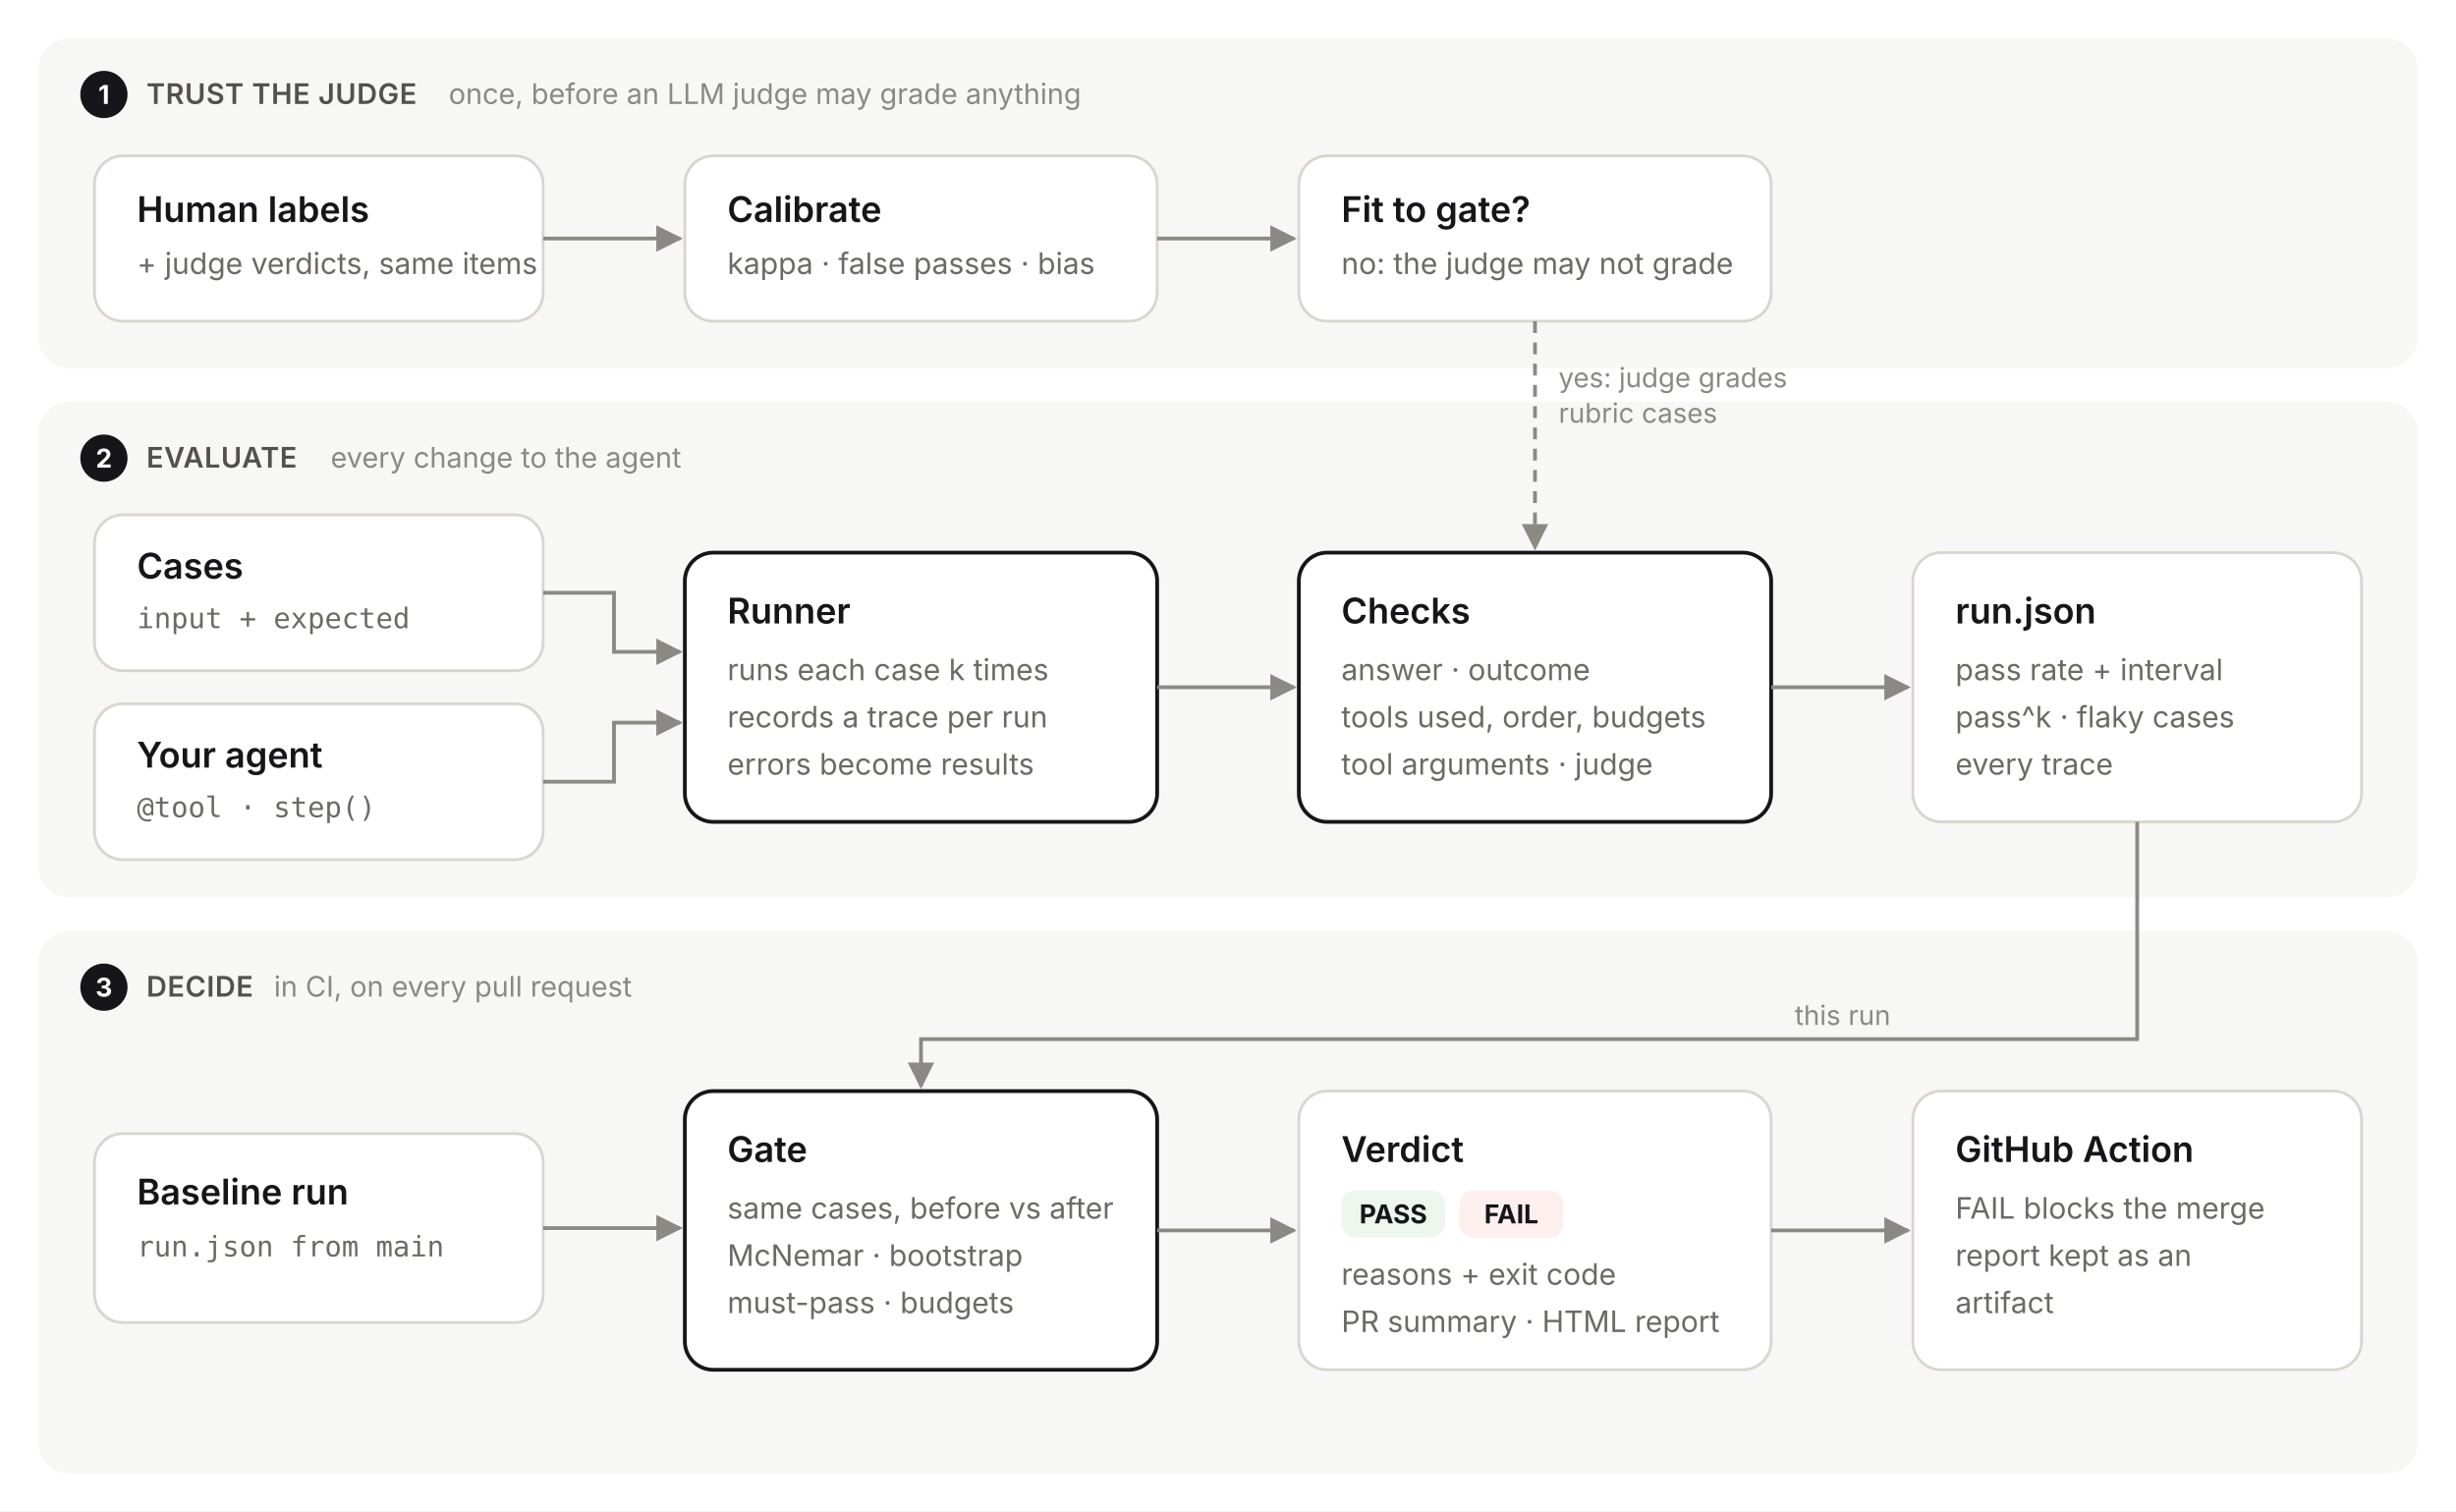
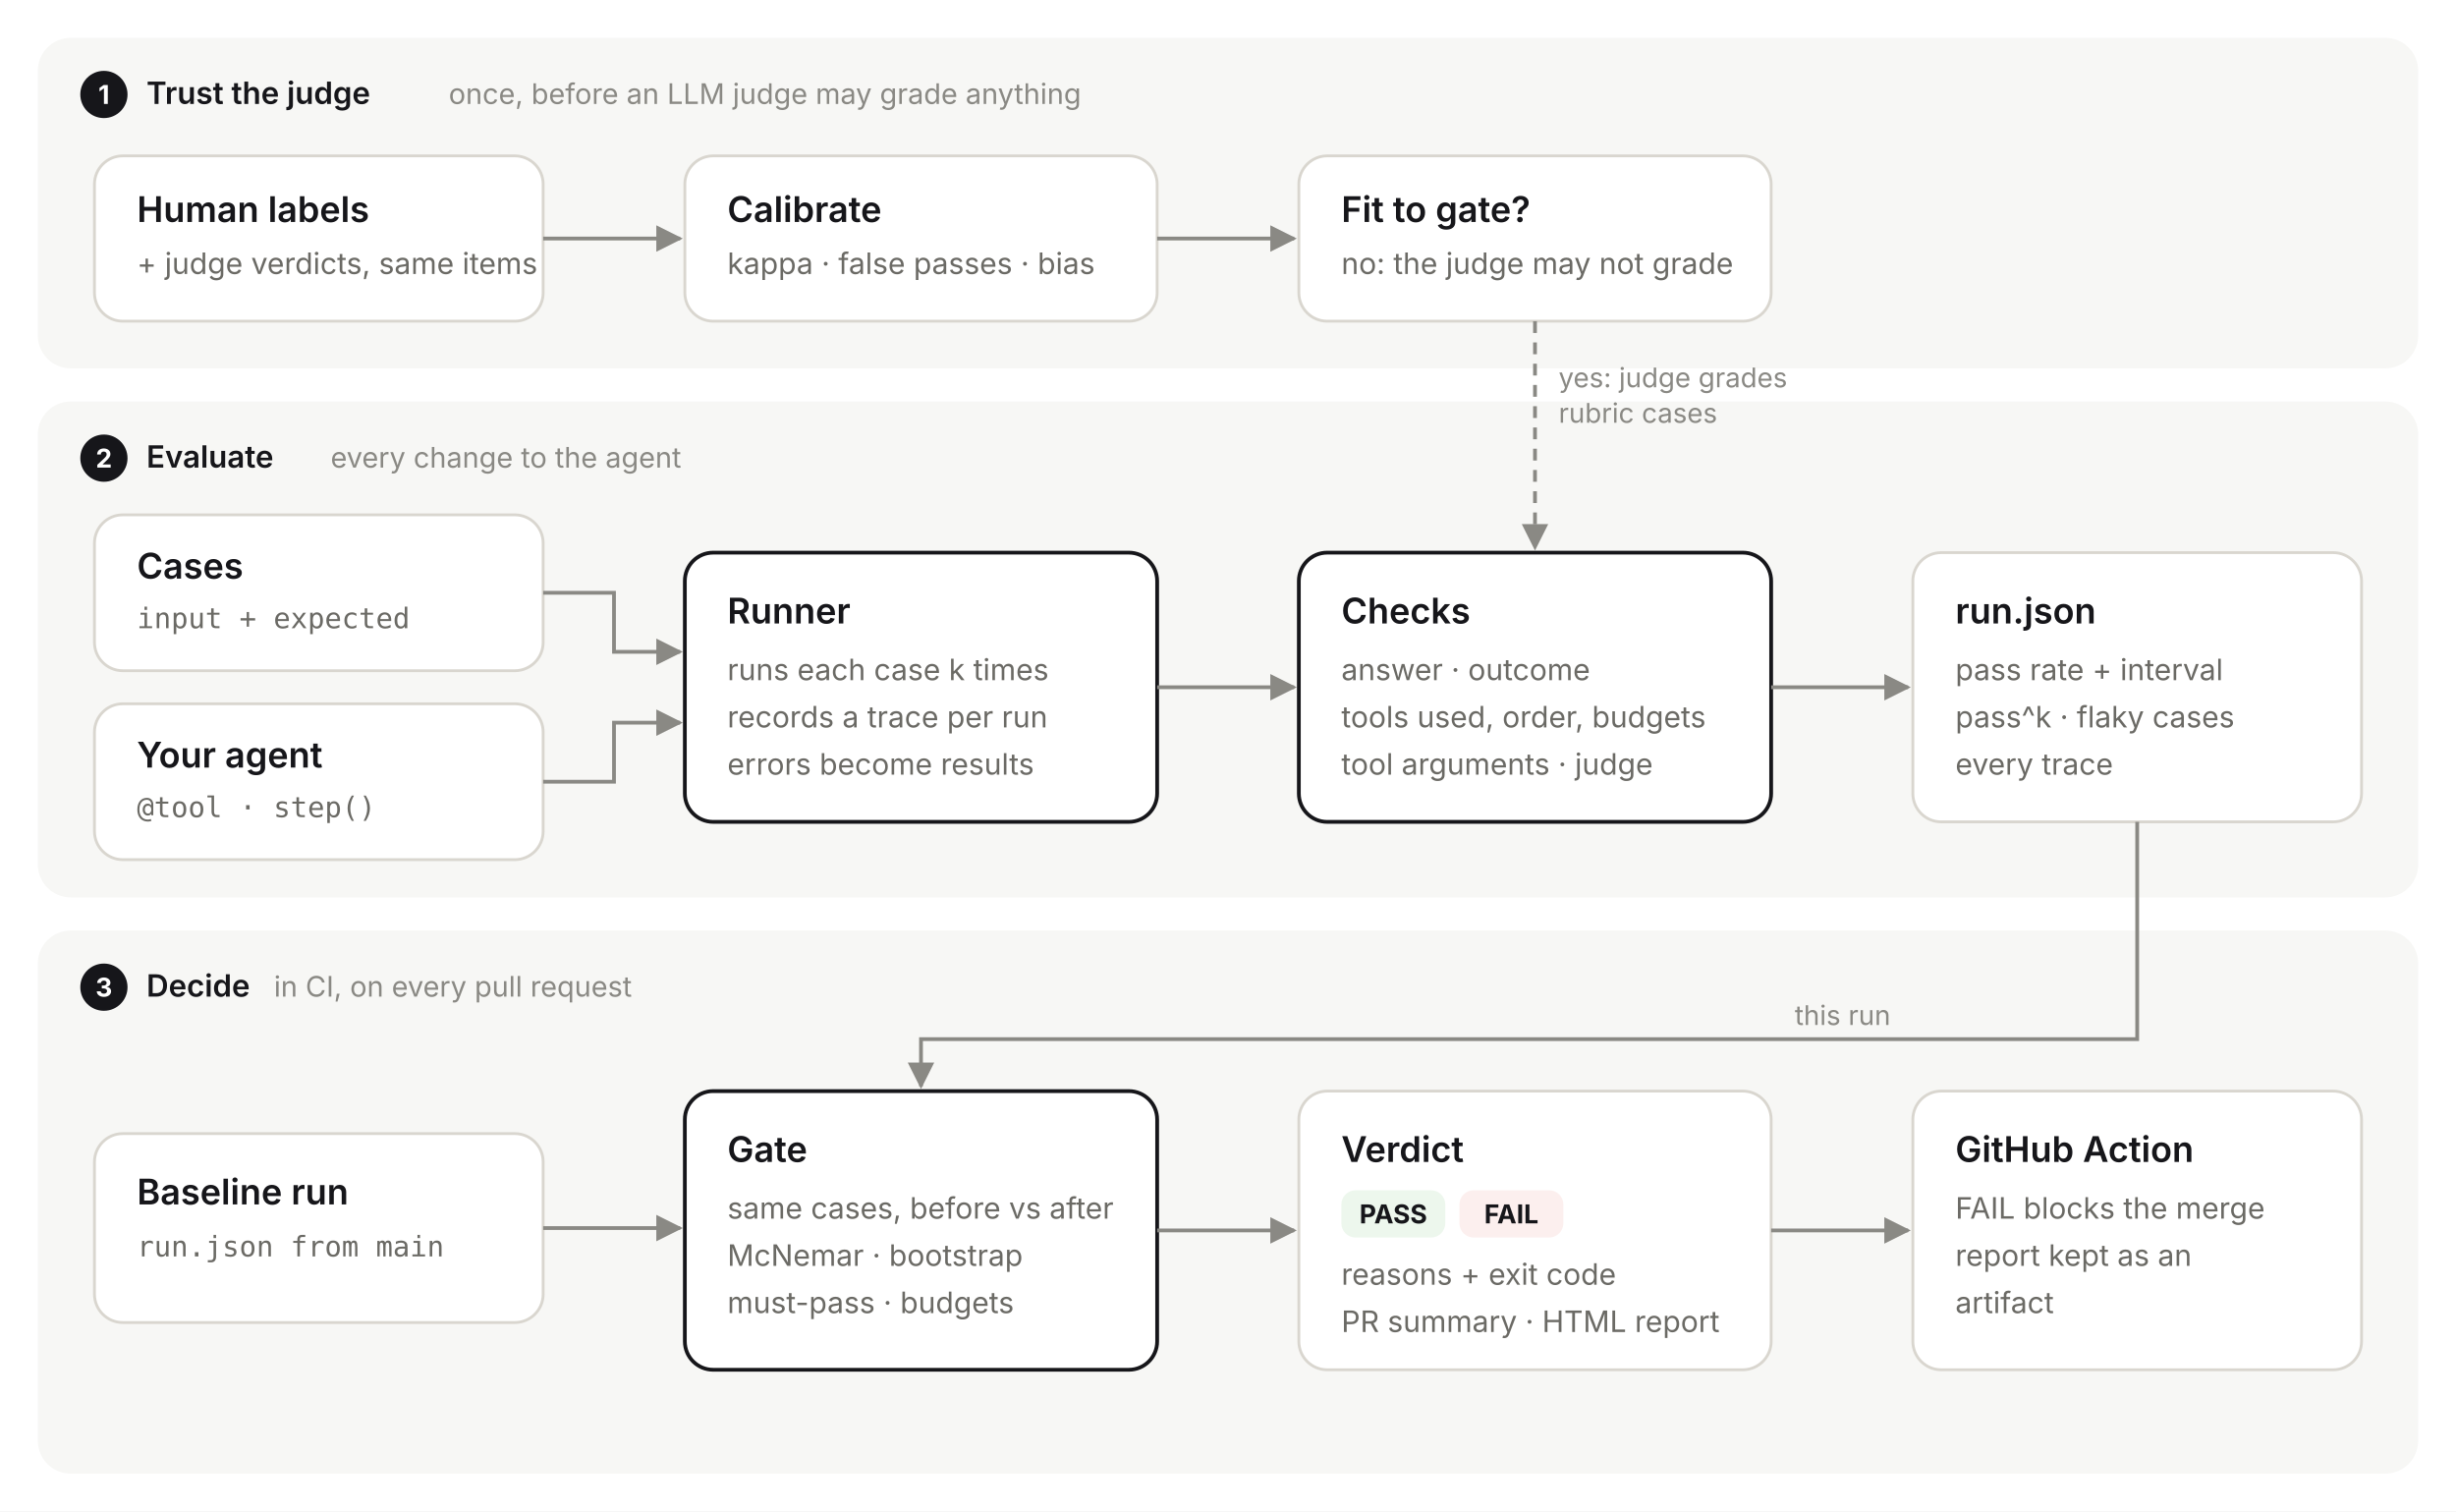
<svg xmlns="http://www.w3.org/2000/svg" width="1040" height="640" viewBox="0 0 1040 640" font-family="Inter, -apple-system, BlinkMacSystemFont, 'Segoe UI', Roboto, sans-serif">
  <defs>
    <marker id="arr" viewBox="0 0 10 10" refX="9" refY="5" markerWidth="7" markerHeight="7" orient="auto-start-reverse">
      <path d="M0 0 L10 5 L0 10 z" fill="#8a8984" />
    </marker>
    <style>
      .lane{fill:#f7f7f5}
-       .lt{font-size:12px;font-weight:600;fill:#52514e;letter-spacing:.02em}
+       .lt{font-size:13px;font-weight:600;fill:#16161a}
      .ls{font-size:12px;fill:#8a8984}
      .num{fill:#16161a}
      .numt{font-size:11px;font-weight:700;fill:#fff}
      .box{fill:#fff;stroke:#d9d6cf;stroke-width:1.2}
      .key{fill:#fff;stroke:#16161a;stroke-width:1.6}
      .t{font-size:15px;font-weight:600;fill:#16161a}
      .s{font-size:12.5px;fill:#6b6a65}
      .m{font-size:12px;fill:#6b6a65;font-family:ui-monospace,SFMono-Regular,Menlo,monospace}
      .a{fill:none;stroke:#8a8984;stroke-width:1.6}
      .d{fill:none;stroke:#8a8984;stroke-width:1.6;stroke-dasharray:5 4}
      .al{font-size:11.5px;fill:#8a8984}
    </style>
  </defs>
  <rect width="1040" height="640" fill="#fff" />
  <rect class="lane" x="16" y="16" width="1008" height="140" rx="14" />
  <circle class="num" cx="44" cy="40" r="10" />
  <text class="numt" x="44" y="44" text-anchor="middle">1</text>
-   <text class="lt" x="62" y="44">TRUST THE JUDGE</text>
+   <text class="lt" x="62" y="44">Trust the judge</text>
  <text class="ls" x="190" y="44">once, before an LLM judge may grade anything</text>
  <rect class="box" x="40" y="66" width="190" height="70" rx="12" />
  <text class="t" x="58" y="94">Human labels</text>
  <text class="s" x="58" y="116">+ judge verdicts, same items</text>
  <rect class="box" x="290" y="66" width="200" height="70" rx="12" />
  <text class="t" x="308" y="94">Calibrate</text>
  <text class="s" x="308" y="116">kappa · false passes · bias</text>
  <rect class="box" x="550" y="66" width="200" height="70" rx="12" />
  <text class="t" x="568" y="94">Fit to gate?</text>
  <text class="s" x="568" y="116">no: the judge may not grade</text>
  <path class="a" d="M230 101 H288" marker-end="url(#arr)" />
  <path class="a" d="M490 101 H548" marker-end="url(#arr)" />
  <rect class="lane" x="16" y="170" width="1008" height="210" rx="14" />
  <circle class="num" cx="44" cy="194" r="10" />
  <text class="numt" x="44" y="198" text-anchor="middle">2</text>
-   <text class="lt" x="62" y="198">EVALUATE</text>
+   <text class="lt" x="62" y="198">Evaluate</text>
  <text class="ls" x="140" y="198">every change to the agent</text>
  <rect class="box" x="40" y="218" width="190" height="66" rx="12" />
  <text class="t" x="58" y="245">Cases</text>
  <text class="m" x="58" y="266">input + expected</text>
  <rect class="box" x="40" y="298" width="190" height="66" rx="12" />
  <text class="t" x="58" y="325">Your agent</text>
  <text class="m" x="58" y="346">@tool · step()</text>
  <rect class="key" x="290" y="234" width="200" height="114" rx="12" />
  <text class="t" x="308" y="264">Runner</text>
  <text class="s" x="308" y="288">runs each case k times</text>
  <text class="s" x="308" y="308">records a trace per run</text>
  <text class="s" x="308" y="328">errors become results</text>
  <rect class="key" x="550" y="234" width="200" height="114" rx="12" />
  <text class="t" x="568" y="264">Checks</text>
  <text class="s" x="568" y="288">answer · outcome</text>
  <text class="s" x="568" y="308">tools used, order, budgets</text>
  <text class="s" x="568" y="328">tool arguments · judge</text>
  <rect class="box" x="810" y="234" width="190" height="114" rx="12" />
  <text class="t" x="828" y="264">run.json</text>
  <text class="s" x="828" y="288">pass rate + interval</text>
  <text class="s" x="828" y="308">pass^k · flaky cases</text>
  <text class="s" x="828" y="328">every trace</text>
  <path class="a" d="M230 251 H260 V276 H288" marker-end="url(#arr)" />
  <path class="a" d="M230 331 H260 V306 H288" marker-end="url(#arr)" />
  <path class="a" d="M490 291 H548" marker-end="url(#arr)" />
  <path class="a" d="M750 291 H808" marker-end="url(#arr)" />
  <path class="d" d="M650 136 V232" marker-end="url(#arr)" />
  <text class="al" x="660" y="164">yes: judge grades</text>
  <text class="al" x="660" y="179">rubric cases</text>
  <rect class="lane" x="16" y="394" width="1008" height="230" rx="14" />
  <circle class="num" cx="44" cy="418" r="10" />
  <text class="numt" x="44" y="422" text-anchor="middle">3</text>
-   <text class="lt" x="62" y="422">DECIDE</text>
+   <text class="lt" x="62" y="422">Decide</text>
  <text class="ls" x="116" y="422">in CI, on every pull request</text>
  <rect class="box" x="40" y="480" width="190" height="80" rx="12" />
  <text class="t" x="58" y="510">Baseline run</text>
  <text class="m" x="58" y="532">run.json from main</text>
  <rect class="key" x="290" y="462" width="200" height="118" rx="12" />
  <text class="t" x="308" y="492">Gate</text>
  <text class="s" x="308" y="516">same cases, before vs after</text>
  <text class="s" x="308" y="536">McNemar · bootstrap</text>
  <text class="s" x="308" y="556">must-pass · budgets</text>
  <rect class="box" x="550" y="462" width="200" height="118" rx="12" />
  <text class="t" x="568" y="492">Verdict</text>
  <rect x="568" y="504" width="44" height="20" rx="6" fill="#edf7ed" />
  <text x="590" y="518" text-anchor="middle" font-size="11" font-weight="700" fill="#16161a">PASS</text>
  <rect x="618" y="504" width="44" height="20" rx="6" fill="#fcefee" />
  <text x="640" y="518" text-anchor="middle" font-size="11" font-weight="700" fill="#16161a">FAIL</text>
  <text class="s" x="568" y="544">reasons + exit code</text>
  <text class="s" x="568" y="564">PR summary · HTML report</text>
  <rect class="box" x="810" y="462" width="190" height="118" rx="12" />
  <text class="t" x="828" y="492">GitHub Action</text>
  <text class="s" x="828" y="516">FAIL blocks the merge</text>
  <text class="s" x="828" y="536">report kept as an</text>
  <text class="s" x="828" y="556">artifact</text>
  <path class="a" d="M905 348 V440 H390 V460" marker-end="url(#arr)" />
  <text class="al" x="760" y="434">this run</text>
  <path class="a" d="M230 520 H288" marker-end="url(#arr)" />
  <path class="a" d="M490 521 H548" marker-end="url(#arr)" />
  <path class="a" d="M750 521 H808" marker-end="url(#arr)" />
</svg>
